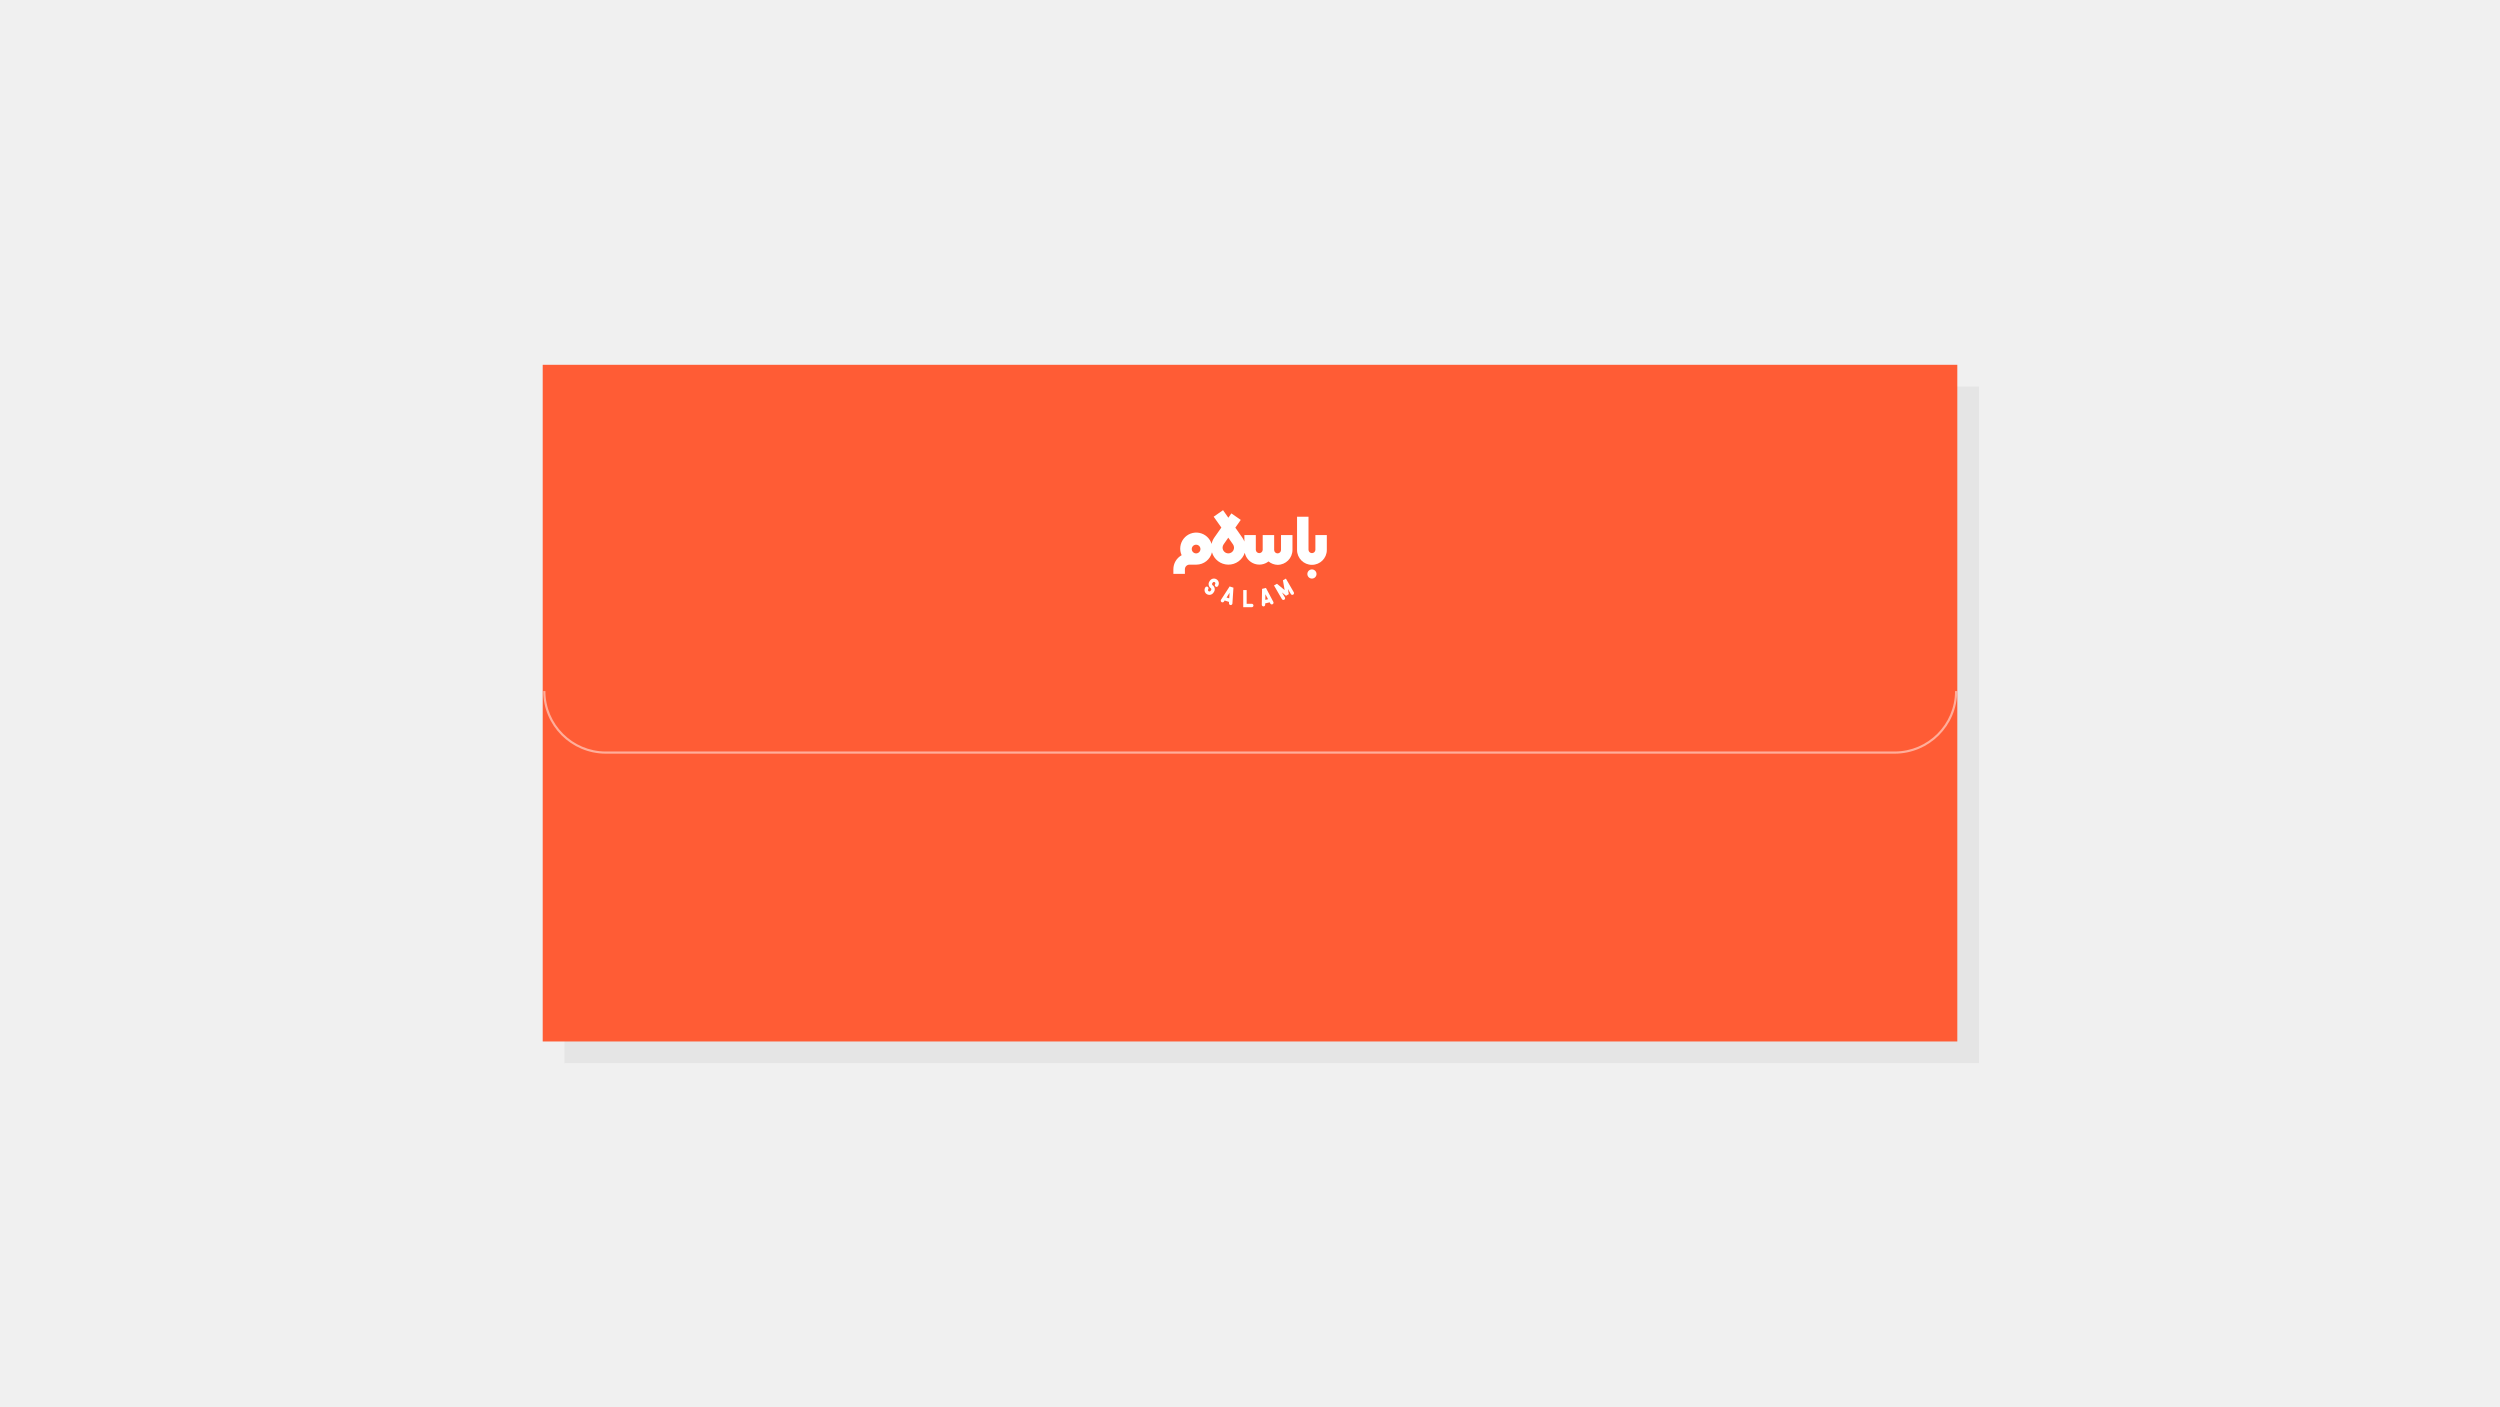
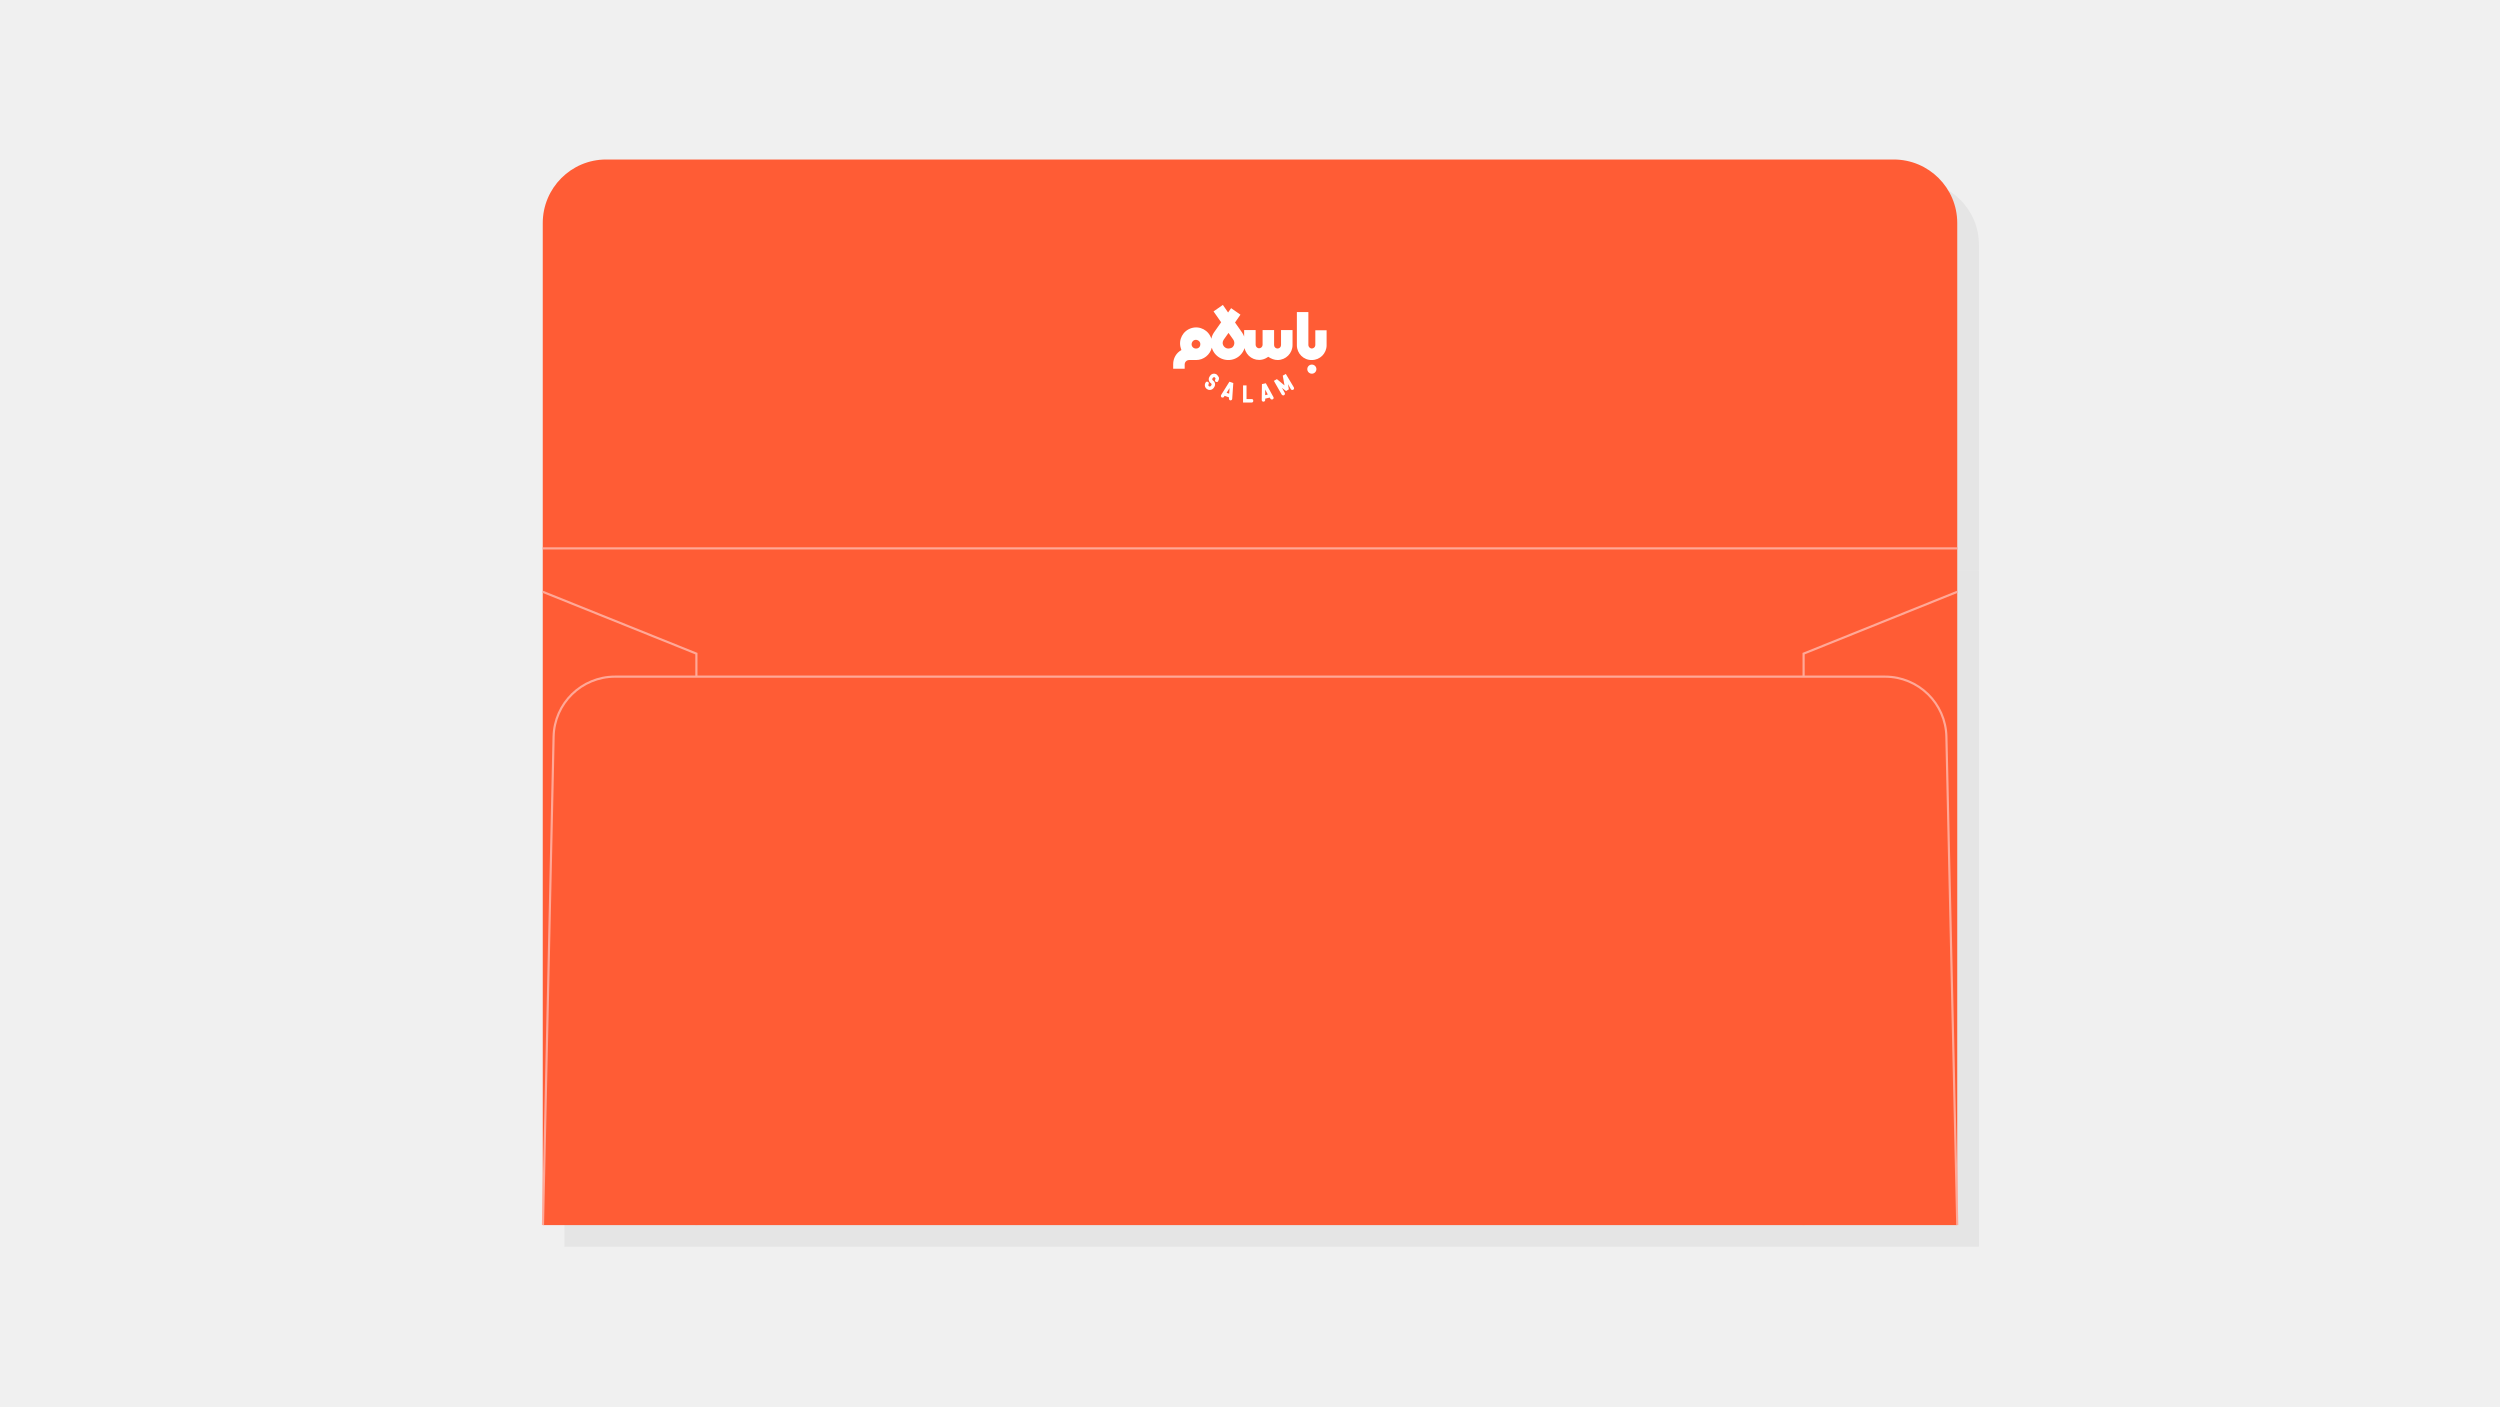
- <svg xmlns="http://www.w3.org/2000/svg" viewBox="0 0 1152 648">
-   <defs>
-     <style>.cls-1{fill:#e5e5e5;}.cls-2{fill:#ff5c35;}.cls-3{fill:#fff;}.cls-4{opacity:0.5;}</style>
-   </defs>
-   <g id="Background">
-     <rect class="cls-1" x="260.08" y="178.1" width="651.85" height="311.81" />
-   </g>
-   <g id="Graphic">
-     <rect class="cls-2" x="250.08" y="168.1" width="651.85" height="311.81" />
-     <path class="cls-3" d="M583.35,270.92l-1.79.43-.13,7.29a.79.79,0,0,0,.78.8h0a.78.78,0,0,0,.79-.78v-.61l2.06-.5.29.55a.79.79,0,0,0,1.07.32.78.78,0,0,0,.33-1.07Zm-.3,5.5.05-2.6,1.22,2.29Z" />
-     <path class="cls-3" d="M592.54,266.61l-1.37.79.79,4.52L588.43,269l-1.37.79,3.64,6.28a.78.78,0,0,0,.68.39.82.82,0,0,0,.4-.1.8.8,0,0,0,.29-1.08L590.73,273l1.86,1.54,1.29-.75-.41-2.38,1.34,2.31a.79.79,0,0,0,1.08.29.81.81,0,0,0,.29-1.09Z" />
-     <path class="cls-3" d="M576.84,278.22h-2.38v-6.33h-1.58v7.92h4a.8.8,0,0,0,0-1.59Z" />
-     <path class="cls-3" d="M562.65,276.36a.79.79,0,0,0,.24,1.09.8.8,0,0,0,1.1-.23l.33-.52,2,.66,0,.62a.79.79,0,0,0,.74.84h.05a.8.8,0,0,0,.79-.74l.47-7.28-1.75-.57Zm3.78-.63-1.23-.41,1.4-2.18Z" />
-     <path class="cls-3" d="M560.66,267a2.24,2.24,0,0,0-3.12.57l-.22.33a2.24,2.24,0,0,0,.57,3.12.66.66,0,0,1,.17.92l-.22.32a.66.66,0,0,1-.92.17.65.65,0,0,1-.17-.91.79.79,0,1,0-1.3-.9,2.24,2.24,0,0,0,.57,3.12,2.28,2.28,0,0,0,1.27.39,2.26,2.26,0,0,0,1.85-1l.22-.32a2.24,2.24,0,0,0-.57-3.12.62.62,0,0,1-.27-.43.61.61,0,0,1,.1-.49l.23-.33a.66.66,0,0,1,.42-.27.66.66,0,0,1,.49.11.64.64,0,0,1,.28.42.66.66,0,0,1-.11.49.79.79,0,0,0,1.31.9,2.27,2.27,0,0,0,.36-1.68A2.21,2.21,0,0,0,560.66,267Z" />
-     <circle class="cls-3" cx="604.54" cy="264.5" r="2.11" />
-     <path class="cls-3" d="M606.13,246.56v6.86a1.59,1.59,0,0,1-3.17,0V238.11h-5.28v15.31a6.86,6.86,0,0,0,13.72,0v-6.86Z" />
-     <path class="cls-3" d="M588.71,260.28a6.87,6.87,0,0,0,6.86-6.86v-6.86h-5.28v6.86a1.58,1.58,0,1,1-3.16,0v-6.86h-5.28v6.86a1.59,1.59,0,0,1-3.17,0v-6.86h-5.27v3a7.94,7.94,0,0,0-.91-1.76h0l-3.26-4.66,2.5-3.57-4.32-3-1.4,2-2.44-3.48-4.32,3,3.54,5-3.27,4.66h0a8,8,0,0,0-1.23,2.88,7.39,7.39,0,1,0-13.8,5.21,7.4,7.4,0,0,0-3.81,6.47v2.12H546v-2.12a2.12,2.12,0,0,1,2.11-2.12h2.87l.3,0a7.4,7.4,0,0,0,7.19-5.69,7.91,7.91,0,0,0,15.12.21,6.85,6.85,0,0,0,10.94,4A6.83,6.83,0,0,0,588.71,260.28ZM551.24,255h-.15a2,2,0,1,1,.15,0ZM566,255a2.68,2.68,0,0,1-2.64-2.64,2.58,2.58,0,0,1,.48-1.51h0l2.16-3.09,2.16,3.09h0A2.63,2.63,0,0,1,566,255Z" />
-     <g class="cls-4">
-       <path class="cls-3" d="M873.07,347.29H279.13a28.86,28.86,0,0,1-28.81-28.84h1a27.86,27.86,0,0,0,27.81,27.84H873.07a27.85,27.85,0,0,0,27.81-27.84h1A28.86,28.86,0,0,1,873.07,347.29Z" />
+ <svg xmlns="http://www.w3.org/2000/svg" version="1.1" x="0px" y="0px" viewBox="0 0 1152 648" style="enable-background:new 0 0 1152 648;" xml:space="preserve">
+   <style type="text/css">
+ 	.st0{fill:#E5E5E5;}
+ 	.st1{fill:#FF5C35;}
+ 	.st2{fill:none;stroke:#FFA897;stroke-miterlimit:10;}
+ 	.st3{fill:#FFFFFF;}
+ 	.st4{fill:#FF5C35;stroke:#FFA897;stroke-miterlimit:10;}
+ </style>
+   <g id="Layer_1">
+ </g>
+   <g id="Isolation_Mode">
+     <g>
+       <rect x="260.1" y="262.7" class="st0" width="651.8" height="311.8" />
+       <path class="st0" d="M289.3,83.5h593.3c16.2,0,29.3,13.1,29.3,29.3v149.9H260.1V112.8C260.1,96.6,273.2,83.5,289.3,83.5z" />
+       <rect x="250.1" y="252.7" class="st1" width="651.8" height="311.8" />
+       <path class="st1" d="M279.3,73.5h593.3c16.2,0,29.3,13.1,29.3,29.3v149.9H250.1V102.8C250.1,86.6,263.2,73.5,279.3,73.5z" />
+       <line class="st2" x1="250.1" y1="252.7" x2="901.9" y2="252.7" />
+       <g>
+         <path class="st3" d="M583.3,176.6l-1.8,0.4l-0.1,7.3c0,0.4,0.3,0.8,0.8,0.8c0,0,0,0,0,0l0,0c0.4,0,0.8-0.3,0.8-0.8c0,0,0,0,0,0     v-0.6l2.1-0.5l0.3,0.5c0.2,0.4,0.7,0.5,1.1,0.3c0.4-0.2,0.5-0.7,0.3-1c0,0,0,0,0,0L583.3,176.6z M583,182.1l0-2.6l1.2,2.3     L583,182.1z" />
+         <path class="st3" d="M592.5,172.3l-1.4,0.8l0.8,4.5l-3.5-2.9l-1.4,0.8l3.6,6.3c0.1,0.2,0.4,0.4,0.7,0.4c0.1,0,0.3,0,0.4-0.1     c0.4-0.2,0.5-0.7,0.3-1.1l-1.3-2.3l1.9,1.5l1.3-0.8l-0.4-2.4l1.3,2.3c0.2,0.4,0.7,0.5,1.1,0.3c0,0,0,0,0,0     c0.4-0.2,0.5-0.7,0.3-1.1L592.5,172.3z" />
+         <path class="st3" d="M576.8,183.9h-2.4v-6.3h-1.6v7.9h4c0.4,0,0.8-0.4,0.7-0.9C577.5,184.2,577.3,183.9,576.8,183.9L576.8,183.9z     " />
+         <path class="st3" d="M562.7,182c-0.2,0.4-0.1,0.9,0.2,1.1c0.4,0.2,0.9,0.1,1.1-0.2l0.3-0.5l2,0.7v0.6c0,0.4,0.3,0.8,0.7,0.8     c0,0,0,0,0,0h0c0.4,0,0.8-0.3,0.8-0.7l0.5-7.3l-1.8-0.6L562.7,182z M566.4,181.4l-1.2-0.4l1.4-2.2L566.4,181.4z" />
+         <path class="st3" d="M560.7,172.6c-1-0.7-2.4-0.5-3.1,0.6c0,0,0,0,0,0l-0.2,0.3c-0.7,1-0.5,2.4,0.6,3.1c0,0,0,0,0,0     c0.3,0.2,0.4,0.6,0.2,0.9c0,0,0,0,0,0l-0.2,0.3c-0.2,0.3-0.6,0.4-0.9,0.2c0,0,0,0,0,0c-0.3-0.2-0.4-0.6-0.2-0.9c0,0,0,0,0,0     c0.2-0.4,0.2-0.9-0.2-1.1c-0.4-0.2-0.9-0.2-1.1,0.2c-0.7,1-0.5,2.4,0.6,3.1c0,0,0,0,0,0c0.4,0.3,0.8,0.4,1.3,0.4     c0.7,0,1.4-0.4,1.8-1l0.2-0.3c0.7-1,0.5-2.4-0.6-3.1c0,0,0,0,0,0c-0.1-0.1-0.2-0.3-0.3-0.4c0-0.2,0-0.3,0.1-0.5l0.2-0.3     c0.1-0.1,0.3-0.2,0.4-0.3c0.2,0,0.3,0,0.5,0.1c0.1,0.1,0.2,0.2,0.3,0.4c0,0.2,0,0.3-0.1,0.5c-0.2,0.4-0.2,0.9,0.2,1.1     c0.4,0.2,0.9,0.2,1.1-0.2c0.3-0.5,0.5-1.1,0.4-1.7C561.5,173.5,561.1,173,560.7,172.6z" />
+         <circle class="st3" cx="604.5" cy="170.1" r="2.1" />
+         <path class="st3" d="M606.1,152.2v6.9c-0.1,0.9-0.8,1.5-1.7,1.5c-0.8-0.1-1.4-0.7-1.5-1.5v-15.3h-5.3v15.3c0,3.8,3.1,6.9,6.9,6.8     c3.8,0,6.8-3.1,6.8-6.8v-6.9H606.1z" />
+         <path class="st3" d="M588.7,165.9c3.8,0,6.9-3.1,6.9-6.9v-6.9h-5.3v6.9c0,0.9-0.7,1.6-1.6,1.6c-0.9,0-1.6-0.7-1.6-1.6     c0,0,0,0,0,0v-6.9h-5.3v6.9c-0.1,0.9-0.8,1.5-1.7,1.5c-0.8-0.1-1.4-0.7-1.5-1.5v-6.9h-5.3v3c-0.2-0.6-0.5-1.2-0.9-1.8l0,0     l-3.3-4.7l2.5-3.6l-4.3-3l-1.4,2l-2.4-3.5l-4.3,3l3.5,5l-3.3,4.7l0,0c-0.6,0.9-1,1.8-1.2,2.9c-1.2-3.9-5.3-6.1-9.2-4.9     c-3.9,1.2-6.1,5.3-4.9,9.2c0.1,0.3,0.2,0.6,0.3,0.9c-2.4,1.3-3.8,3.8-3.8,6.5v2.1h5.3V168c0-1.2,0.9-2.1,2.1-2.1h2.9h0.3     c3.4,0,6.4-2.4,7.2-5.7c1.2,4.2,5.6,6.6,9.8,5.4c2.5-0.7,4.5-2.7,5.3-5.2c0.8,3.7,4.4,6.1,8.1,5.3c1-0.2,2-0.7,2.8-1.3     C585.7,165.3,587.2,165.9,588.7,165.9z M551.2,160.6h-0.2c-1.1,0-2-1-1.9-2.1s1-2,2.1-1.9s2,1,1.9,2.1     C553.1,159.8,552.3,160.6,551.2,160.6z M566,160.6c-1.4,0-2.6-1.2-2.6-2.6c0-0.5,0.2-1.1,0.5-1.5l0,0l2.2-3.1l2.2,3.1l0,0     c0.8,1.2,0.6,2.8-0.6,3.7C567.1,160.5,566.5,160.6,566,160.6z" />
+       </g>
+       <polyline class="st2" points="901.9,272.7 831.1,301.2 831.1,564.5   " />
+       <polyline class="st2" points="250.1,272.7 320.9,301.2 320.9,564.5   " />
+       <path class="st4" d="M901.9,564.5l-5-225c-0.3-15.4-12.9-27.7-28.3-27.7l-585.2,0c-15.4,0-28,12.3-28.3,27.7l-4.9,225" />
    </g>
  </g>
</svg>
